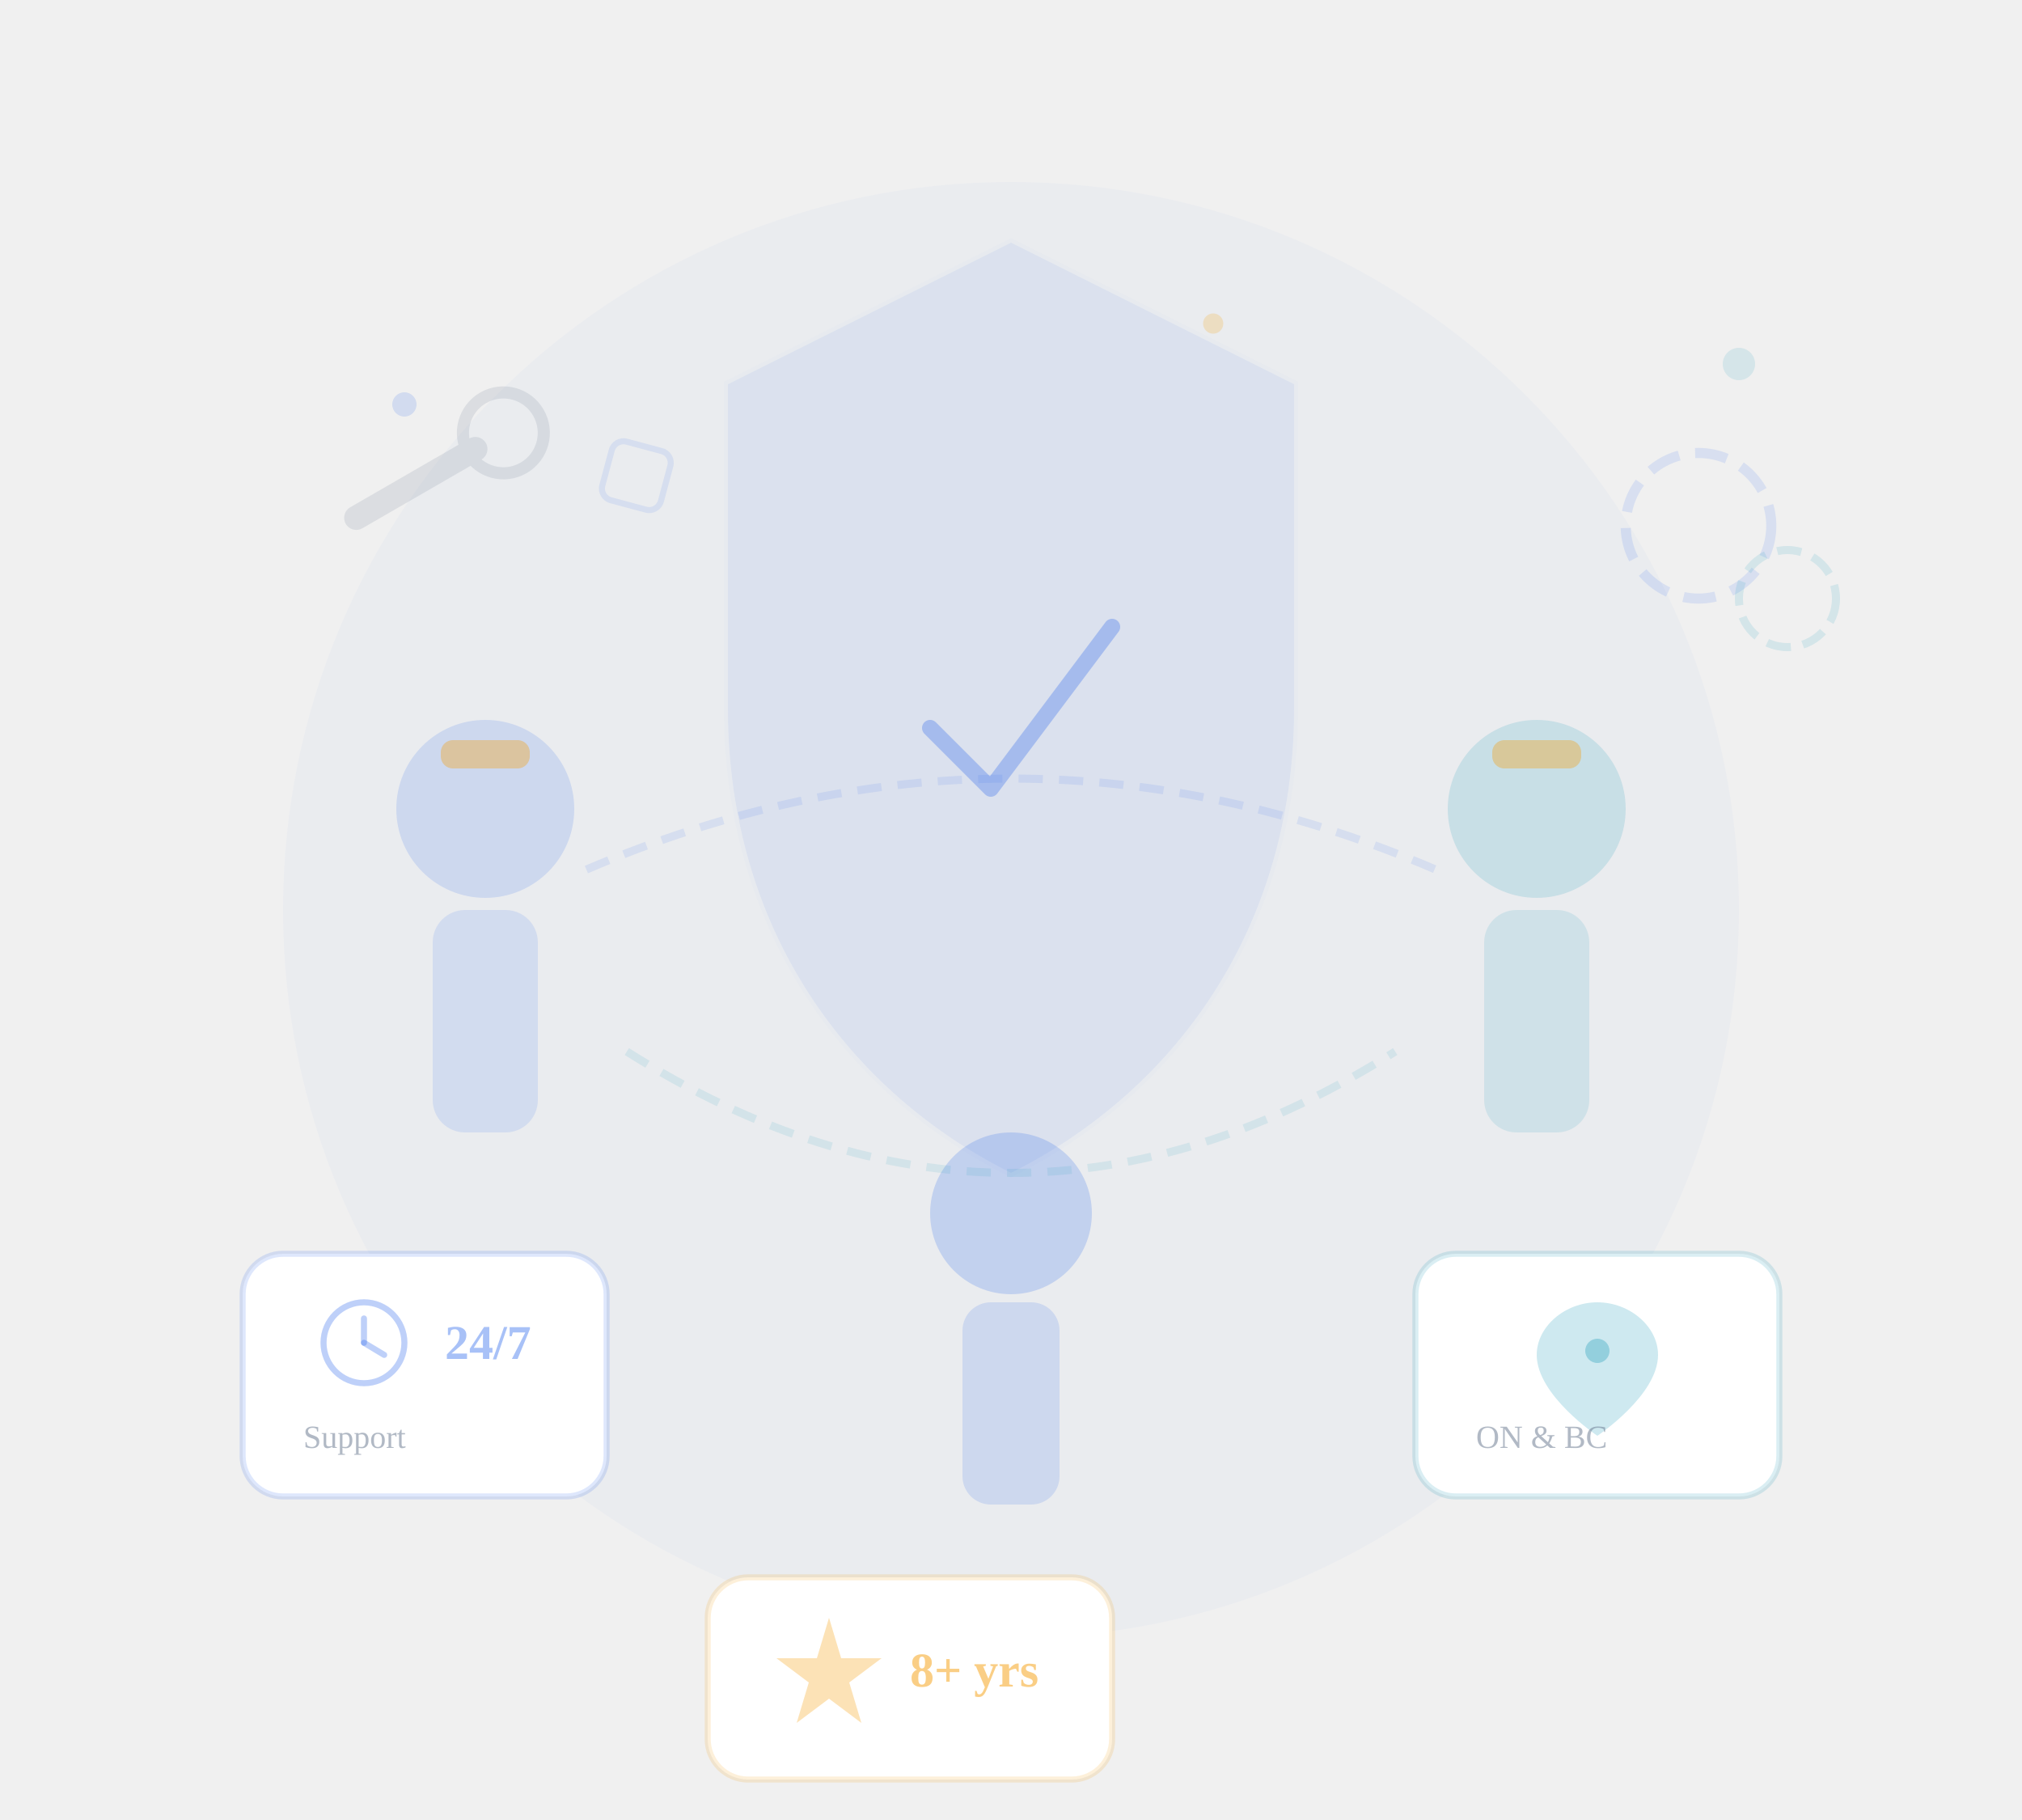
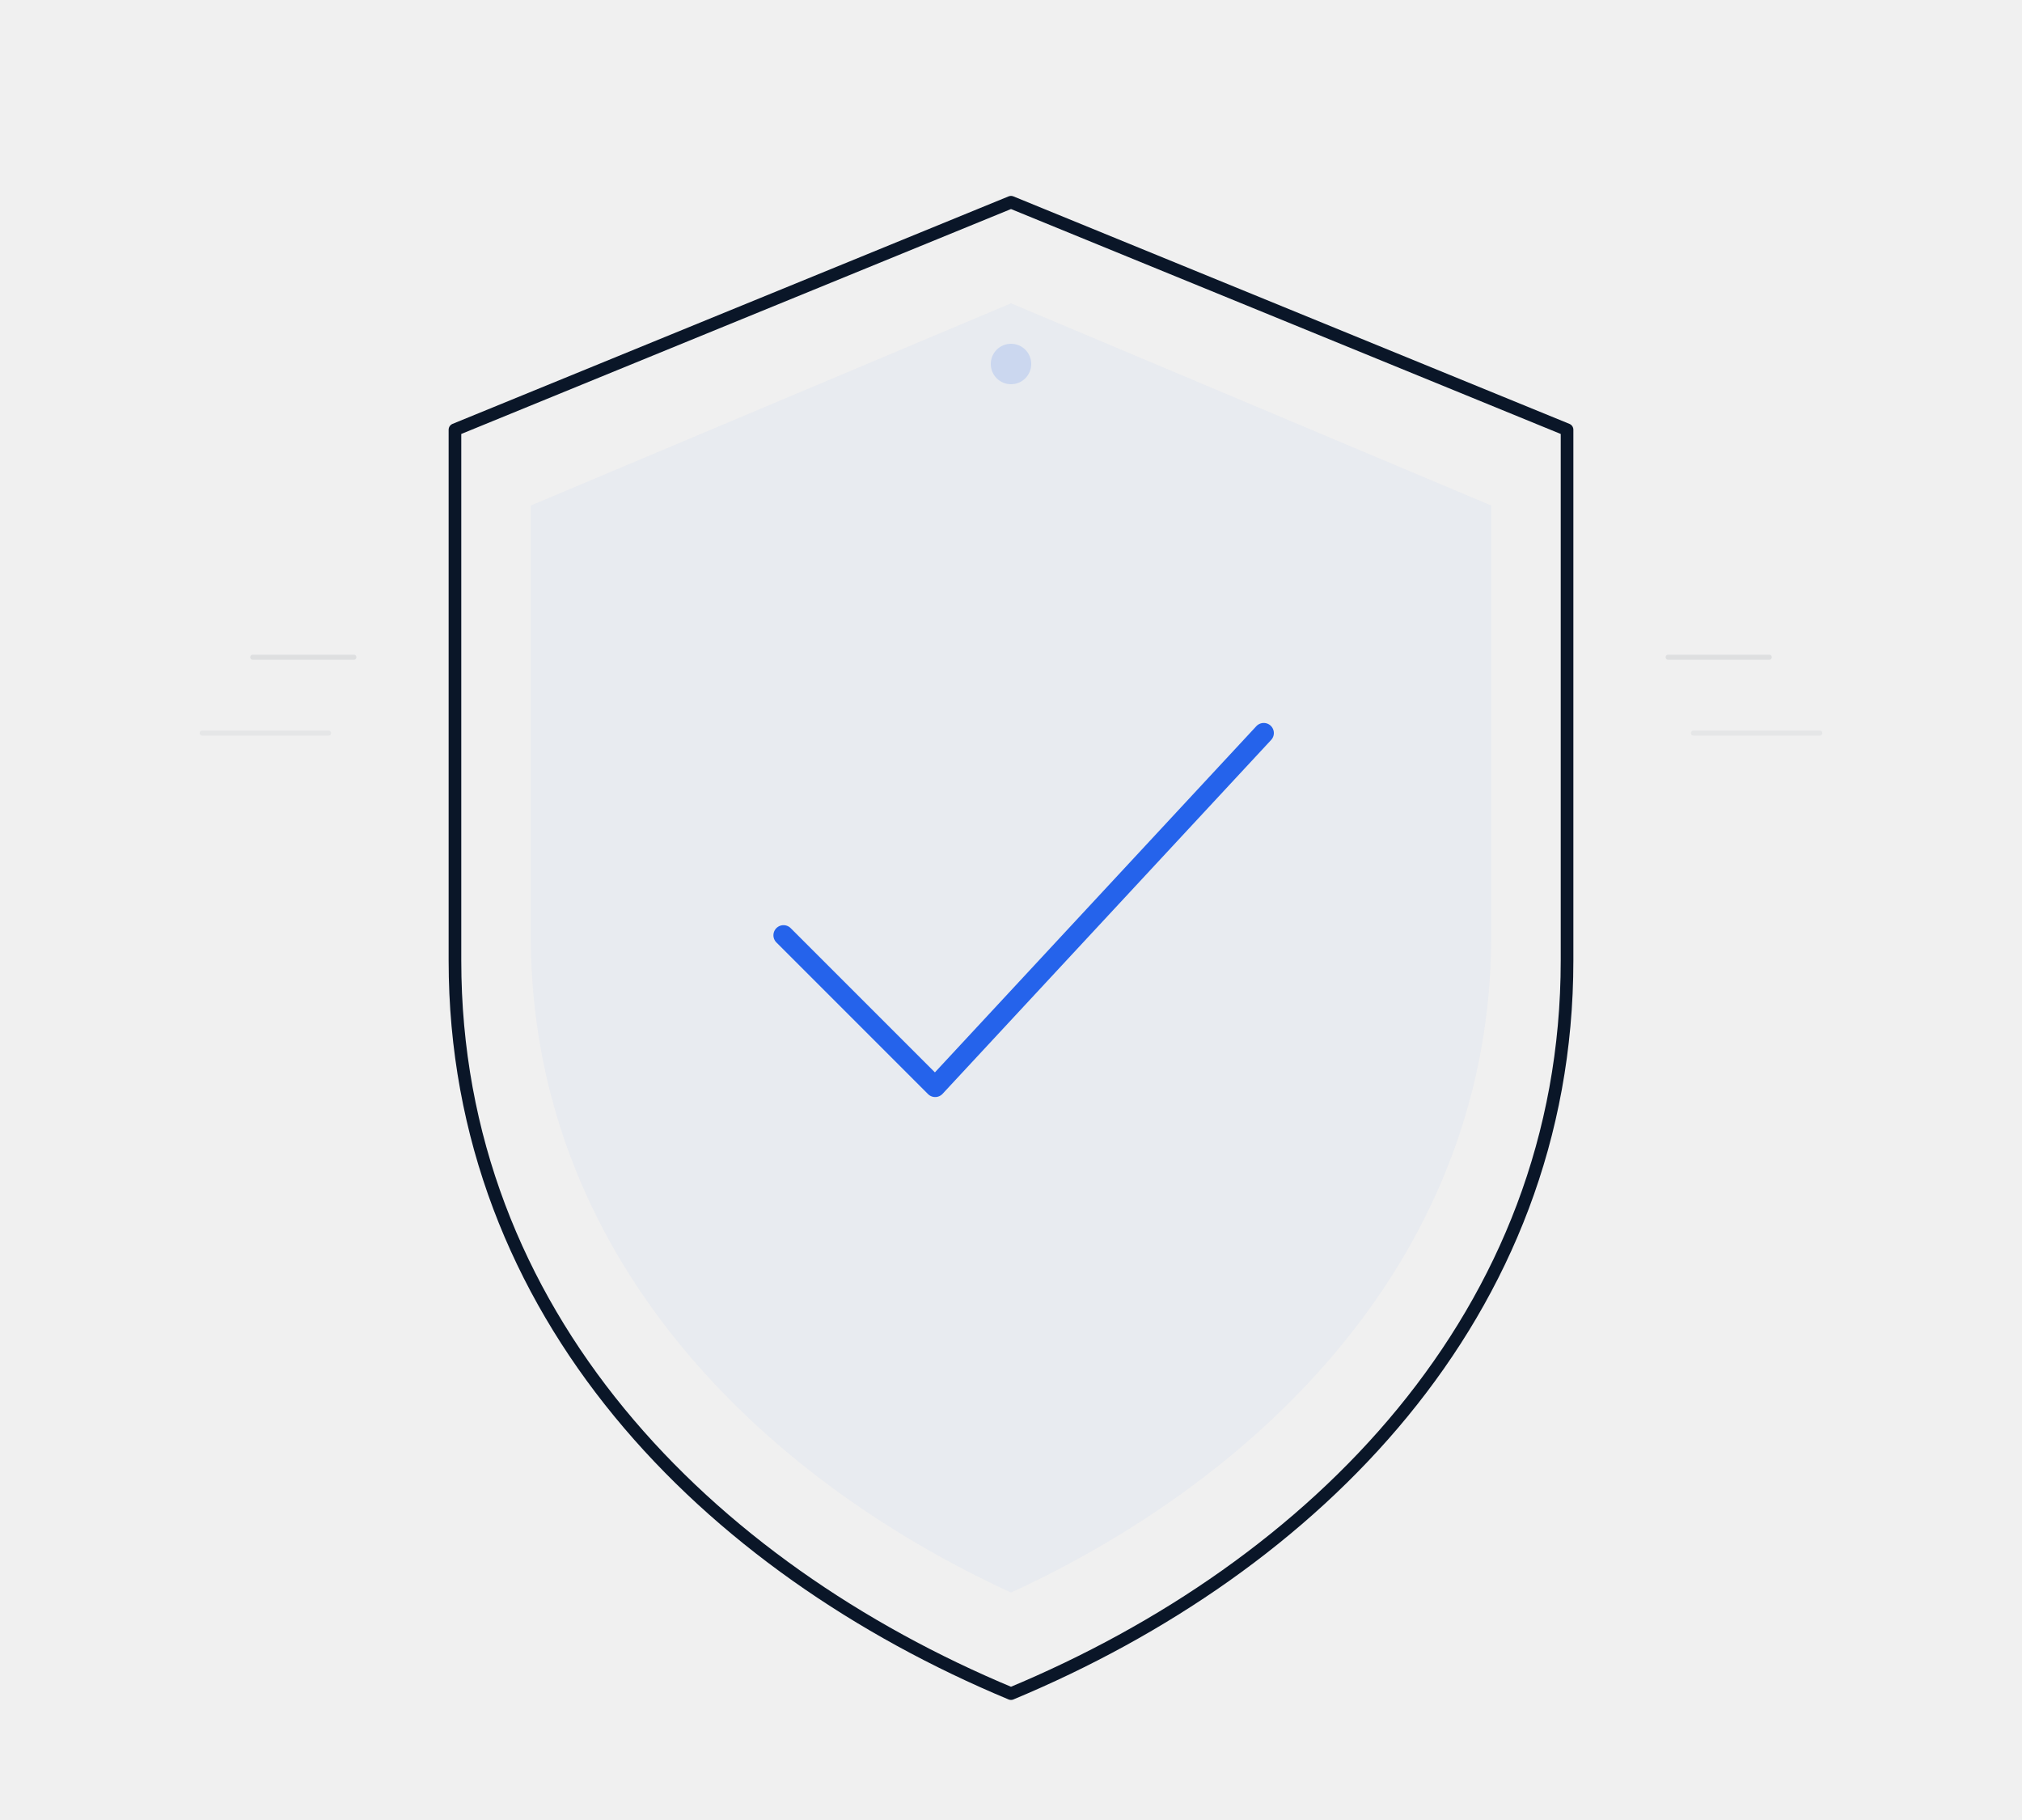
- <svg xmlns="http://www.w3.org/2000/svg" viewBox="0 0 500 450" fill="none">
-   <circle cx="250" cy="225" r="180" fill="#2563EB" opacity="0.03" />
-   <path d="M250 60 L320 95 L320 175 C320 230 290 270 250 290 C210 270 180 230 180 175 L180 95 Z" fill="#2563EB" opacity="0.08" stroke="#2563EB" stroke-opacity="0.15" stroke-width="2" />
-   <path d="M230 180 L245 195 L275 155" stroke="#2563EB" stroke-opacity="0.3" stroke-width="4" stroke-linecap="round" stroke-linejoin="round" />
-   <circle cx="120" cy="200" r="22" fill="#2563EB" opacity="0.15" />
-   <rect x="107" y="225" width="26" height="55" rx="8" fill="#2563EB" opacity="0.12" />
-   <rect x="109" y="183" width="22" height="7" rx="3" fill="#F59E0B" opacity="0.35" />
-   <circle cx="380" cy="200" r="22" fill="#0891B2" opacity="0.15" />
-   <rect x="367" y="225" width="26" height="55" rx="8" fill="#0891B2" opacity="0.12" />
-   <rect x="369" y="183" width="22" height="7" rx="3" fill="#F59E0B" opacity="0.35" />
-   <circle cx="250" cy="300" r="20" fill="#2563EB" opacity="0.2" />
-   <rect x="238" y="322" width="24" height="50" rx="7" fill="#2563EB" opacity="0.15" />
-   <path d="M145 215 Q250 170 355 215" stroke="#2563EB" stroke-opacity="0.1" stroke-width="2" stroke-dasharray="6 4" fill="none" />
-   <path d="M155 260 Q250 320 345 260" stroke="#0891B2" stroke-opacity="0.1" stroke-width="2" stroke-dasharray="6 4" fill="none" />
-   <rect x="60" y="310" width="90" height="60" rx="10" fill="white" stroke="#2563EB" stroke-opacity="0.15" stroke-width="1.5" />
-   <circle cx="90" cy="332" r="10" stroke="#2563EB" stroke-opacity="0.3" stroke-width="1.5" fill="none" />
-   <line x1="90" y1="332" x2="90" y2="326" stroke="#2563EB" stroke-opacity="0.3" stroke-width="1.5" stroke-linecap="round" />
-   <line x1="90" y1="332" x2="95" y2="335" stroke="#2563EB" stroke-opacity="0.3" stroke-width="1.5" stroke-linecap="round" />
-   <text x="110" y="336" font-size="12" font-weight="700" fill="#2563EB" opacity="0.4">24/7</text>
-   <text x="75" y="358" font-size="8" fill="#64748B" opacity="0.5">Support</text>
-   <rect x="350" y="310" width="90" height="60" rx="10" fill="white" stroke="#0891B2" stroke-opacity="0.15" stroke-width="1.5" />
-   <path d="M380 335 C380 328 387 322 395 322 C403 322 410 328 410 335 C410 345 395 355 395 355 C395 355 380 345 380 335Z" fill="#0891B2" opacity="0.2" />
-   <circle cx="395" cy="334" r="3" fill="#0891B2" opacity="0.3" />
-   <text x="365" y="358" font-size="8" fill="#64748B" opacity="0.5">ON &amp; BC</text>
-   <rect x="175" y="390" width="100" height="50" rx="10" fill="white" stroke="#F59E0B" stroke-opacity="0.15" stroke-width="1.5" />
-   <polygon points="205,400 208,410 218,410 210,416 213,426 205,420 197,426 200,416 192,410 202,410" fill="#F59E0B" opacity="0.3" />
-   <text x="225" y="417" font-size="12" font-weight="700" fill="#F59E0B" opacity="0.5">8+ yrs</text>
-   <g transform="translate(80, 120) rotate(-30)" opacity="0.15">
-     <rect x="0" y="8" width="40" height="6" rx="3" fill="#64748B" />
-     <circle cx="45" cy="11" r="10" stroke="#64748B" stroke-width="3" fill="none" />
-   </g>
-   <circle cx="420" cy="130" r="18" stroke="#2563EB" stroke-opacity="0.12" stroke-width="2.5" fill="none" stroke-dasharray="8 4" />
-   <circle cx="442" cy="148" r="12" stroke="#0891B2" stroke-opacity="0.12" stroke-width="2" fill="none" stroke-dasharray="6 3" />
-   <circle cx="100" cy="100" r="3" fill="#2563EB" opacity="0.15" />
-   <circle cx="430" cy="90" r="4" fill="#0891B2" opacity="0.12" />
-   <circle cx="300" cy="80" r="2.5" fill="#F59E0B" opacity="0.2" />
-   <rect x="150" y="110" width="15" height="15" rx="3" stroke="#2563EB" stroke-opacity="0.1" stroke-width="1.5" fill="none" transform="rotate(15 157 117)" />
+ <svg xmlns="http://www.w3.org/2000/svg" viewBox="0 0 400 360" fill="none">
+   <path d="M200 40 L310 85 L310 190 C310 260 260 310 200 335 C140 310 90 260 90 190 L90 85 Z" stroke="#0A1628" stroke-width="2.5" stroke-linejoin="round" fill="none" />
+   <path d="M200 60 L295 100 L295 185 C295 248 250 292 200 315 C150 292 105 248 105 185 L105 100 Z" fill="#2563EB" opacity="0.04" />
+   <path d="M155 185 L185 215 L250 145" stroke="#2563EB" stroke-width="4" stroke-linecap="round" stroke-linejoin="round" fill="none" />
+   <circle cx="200" cy="72" r="4" fill="#2563EB" opacity="0.15" />
+   <line x1="70" y1="130" x2="50" y2="130" stroke="#0A1628" stroke-width="1" opacity="0.08" stroke-linecap="round" />
+   <line x1="330" y1="130" x2="350" y2="130" stroke="#0A1628" stroke-width="1" opacity="0.08" stroke-linecap="round" />
+   <line x1="65" y1="145" x2="40" y2="145" stroke="#0A1628" stroke-width="1" opacity="0.05" stroke-linecap="round" />
+   <line x1="335" y1="145" x2="360" y2="145" stroke="#0A1628" stroke-width="1" opacity="0.05" stroke-linecap="round" />
</svg>
